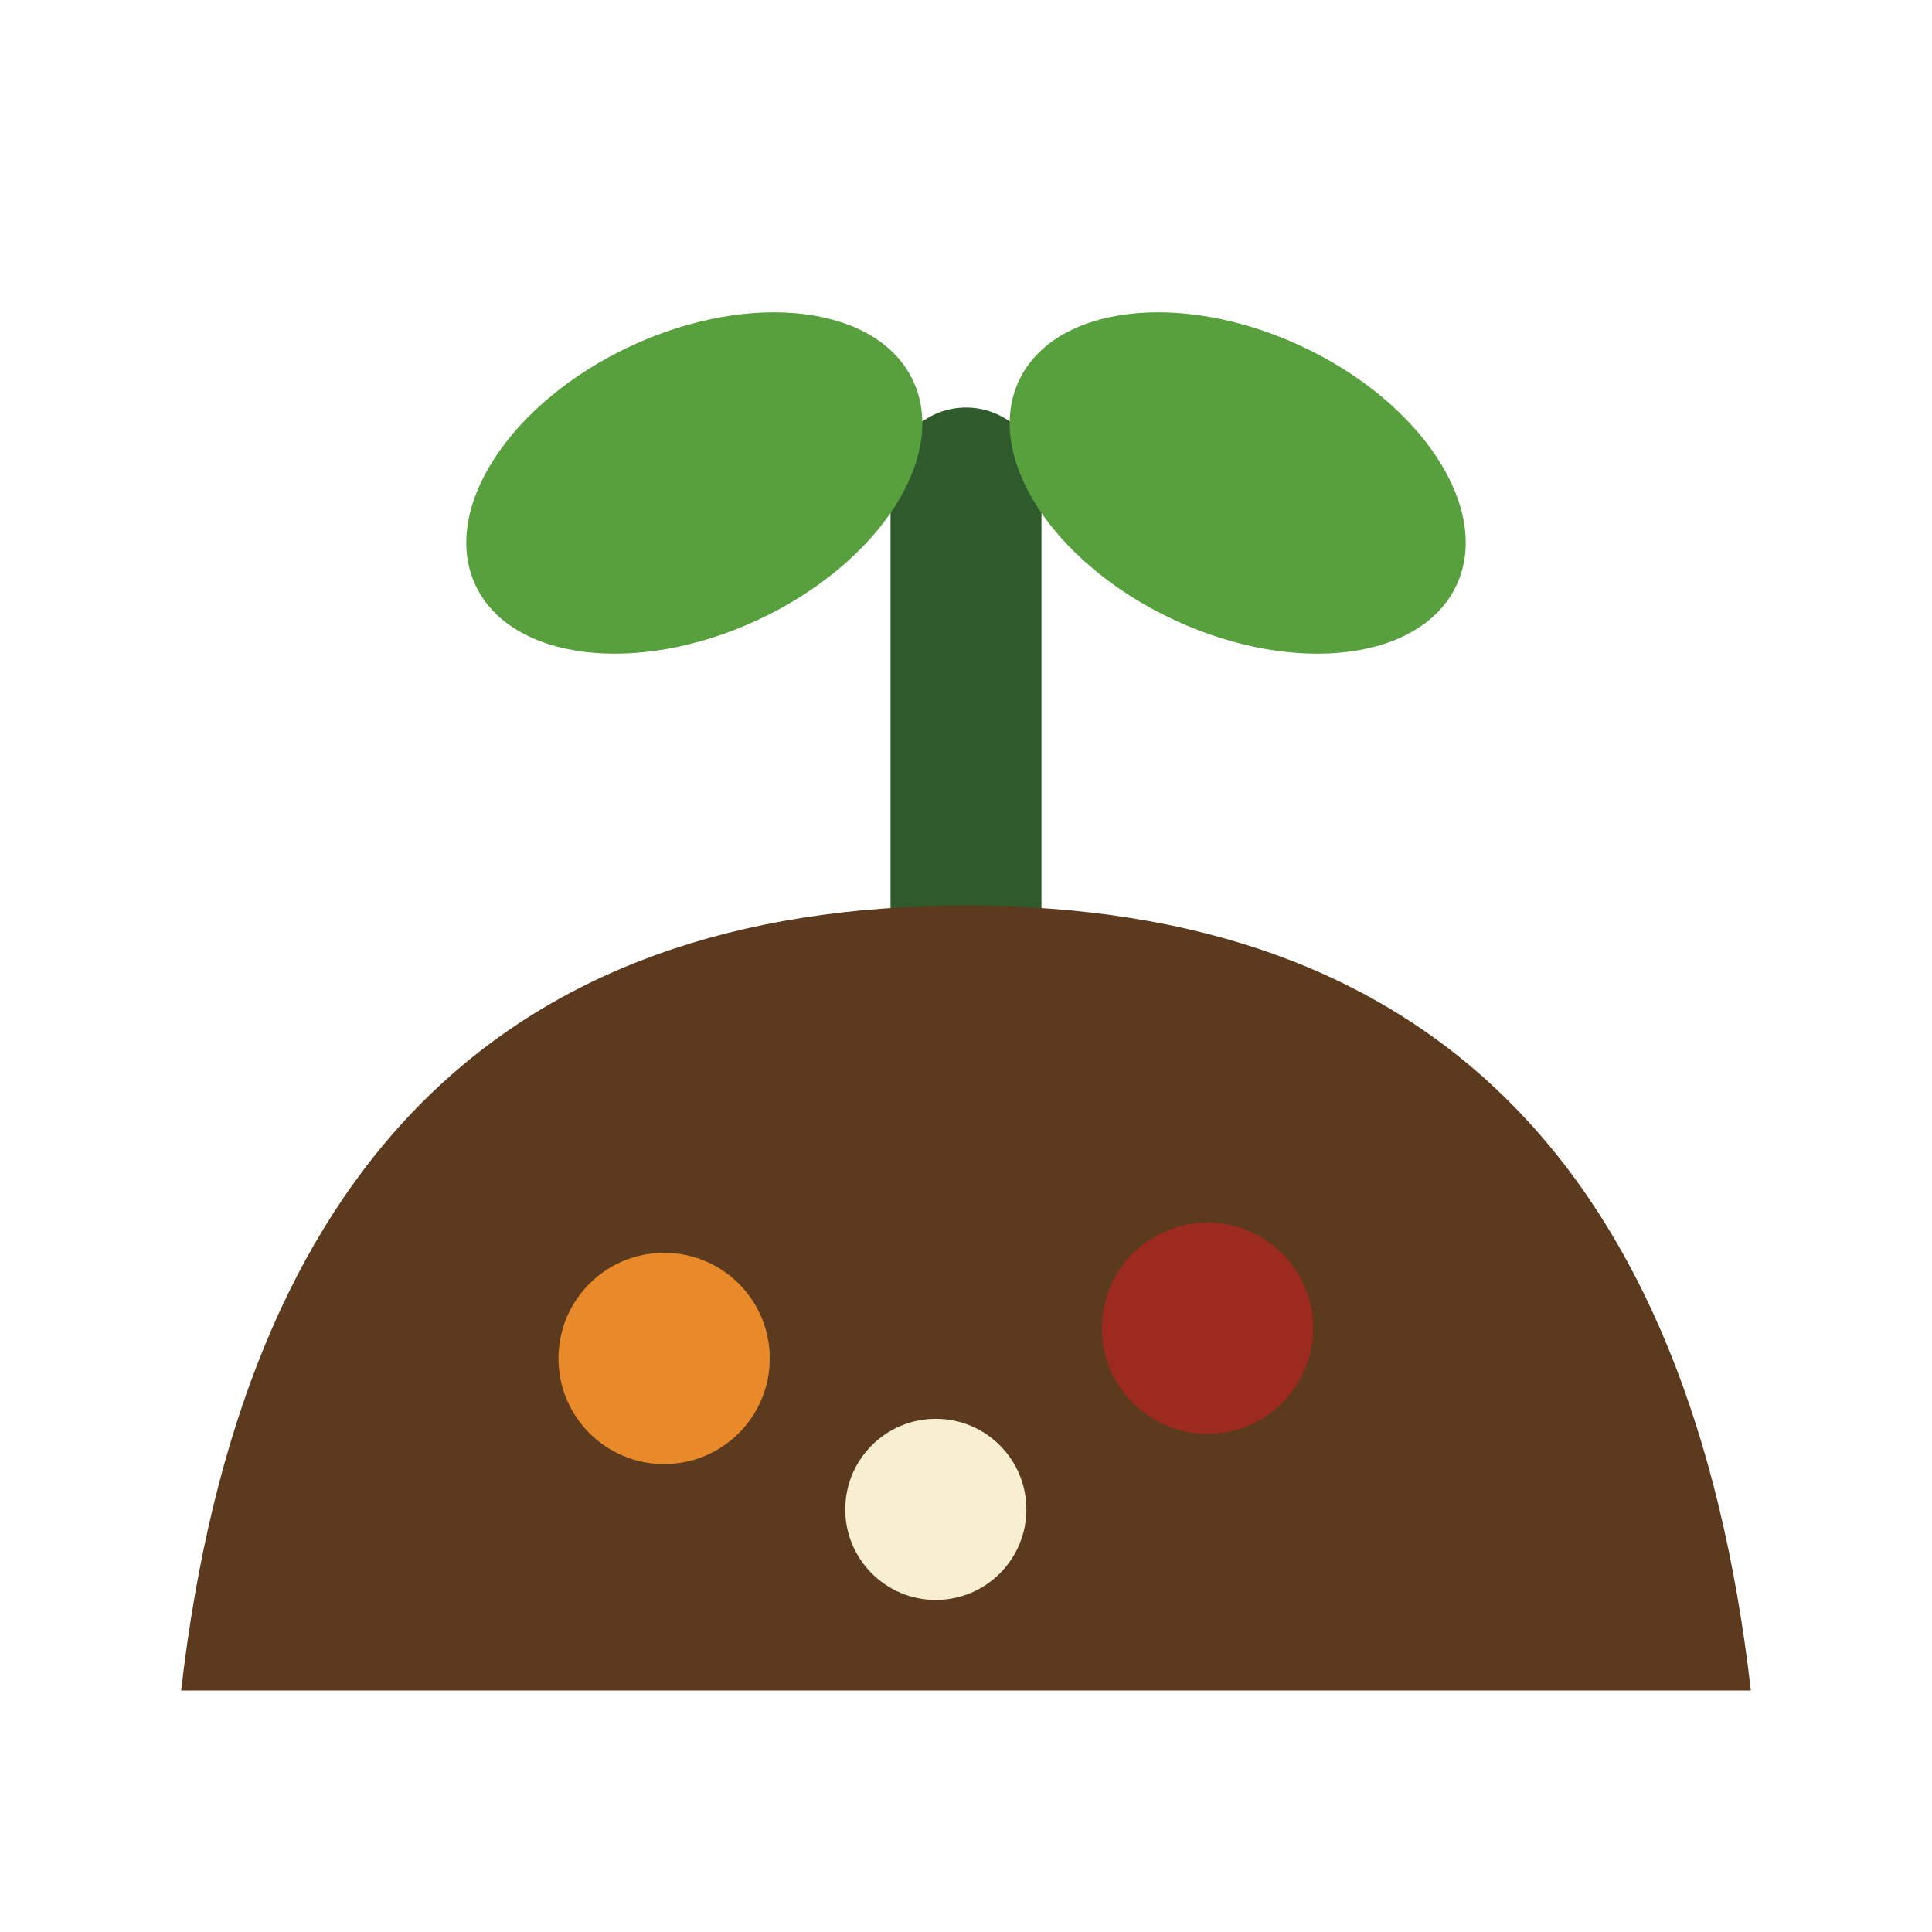
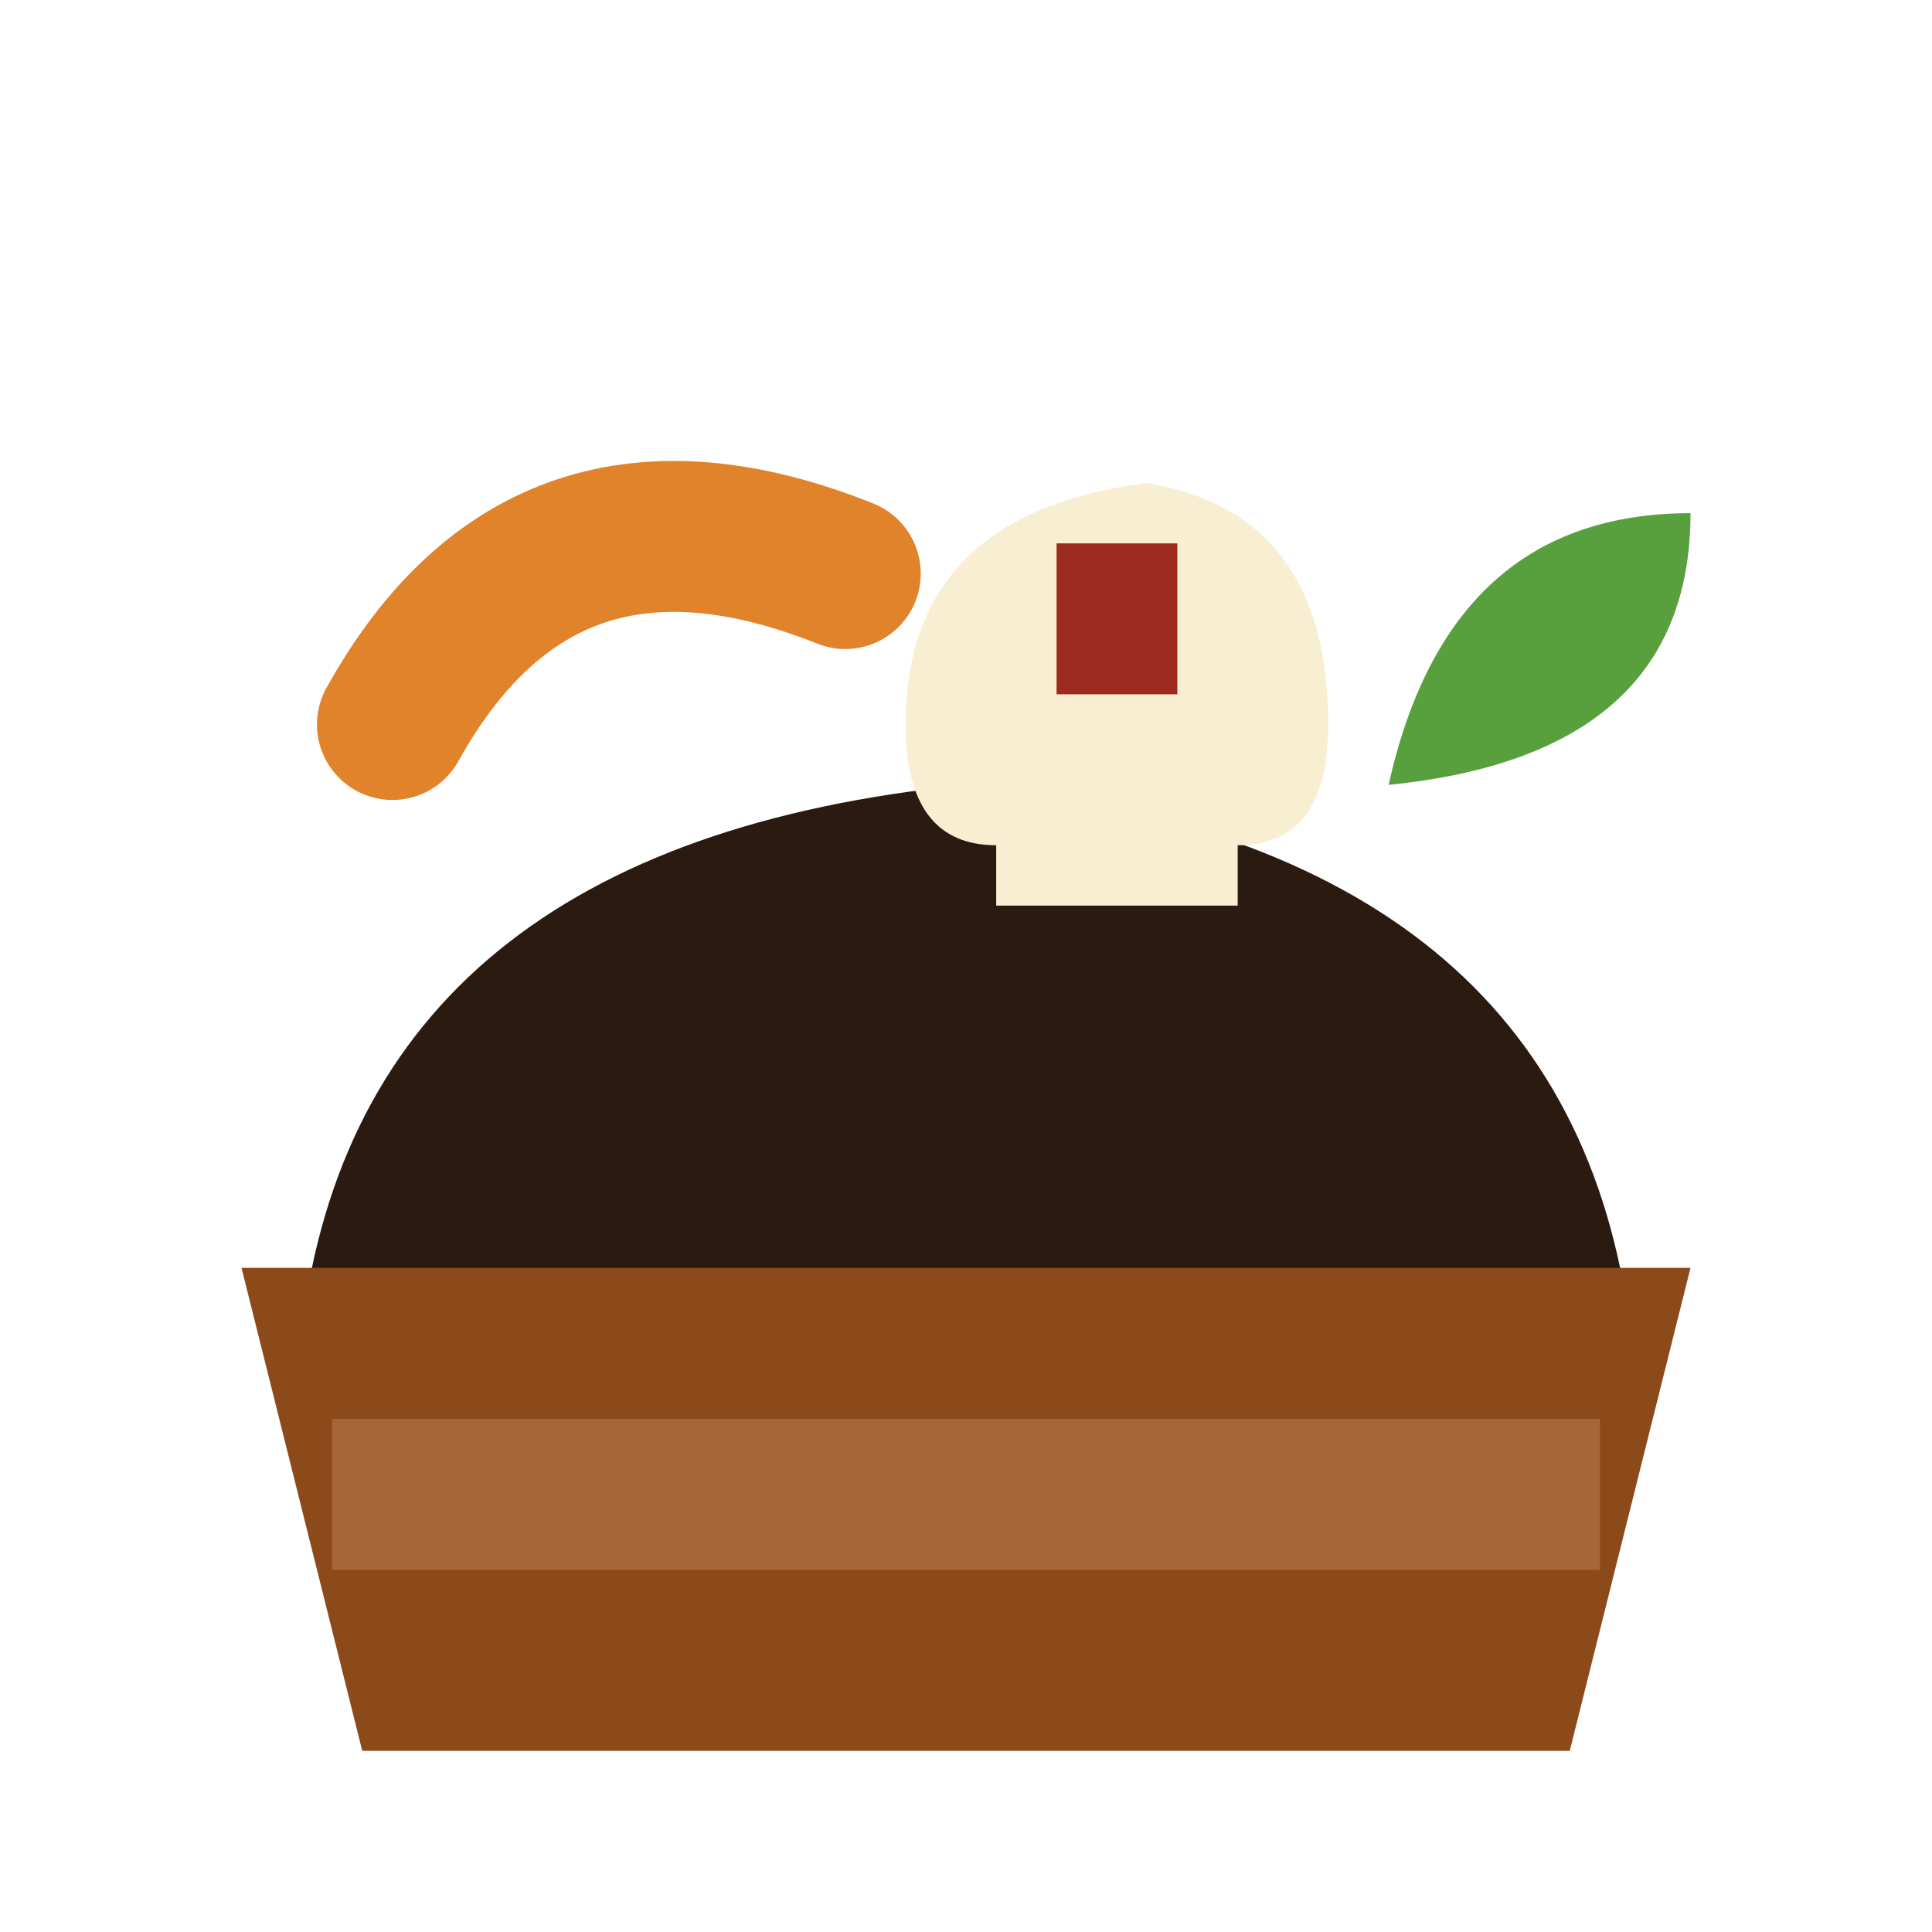
- <svg xmlns="http://www.w3.org/2000/svg" viewBox="0 0 64 64" role="img" aria-label="compost">
-   <path d="M32 32V16" fill="none" stroke="#2e5a2c" stroke-width="5" stroke-linecap="round" stroke-linejoin="round" />
-   <ellipse cx="23" cy="16" rx="8" ry="5" fill="#58a03e" transform="rotate(-25 23 16)" />
-   <ellipse cx="41" cy="16" rx="8" ry="5" fill="#58a03e" transform="rotate(25 41 16)" />
-   <path d="M6 56Q9 30 32 30Q55 30 58 56Z" fill="#5b3a1e" />
-   <circle cx="22" cy="45" r="3.5" fill="#e8892a" />
-   <circle cx="40" cy="44" r="3.5" fill="#9c2a1e" />
-   <circle cx="31" cy="50" r="3" fill="#f8eed2" />
+ <svg xmlns="http://www.w3.org/2000/svg" viewBox="0 0 64 64" role="img" aria-label="compost heap">
+   <path d="M10 44Q12 28 32 26Q52 28 54 44Z" fill="#2a1a10" />
+   <polygon points="8,42 56,42 52,58 12,58" fill="#8c4a1a" />
+   <rect x="11" y="47" width="42" height="5" fill="#a5663a" />
+   <path d="M13 24Q18 15 28 19" fill="none" stroke="#e0832a" stroke-width="5" stroke-linecap="round" stroke-linejoin="round" />
+   <path d="M30 24Q30 17 38 16Q44 17 44 24Q44 28 41 28L41 30L33 30L33 28Q30 28 30 24Z" fill="#f8eed2" />
+   <rect x="35" y="18" width="4" height="5" fill="#9c2a1e" />
+   <path d="M46 26Q48 17 56 17Q56 25 46 26Z" fill="#58a03e" />
</svg>
